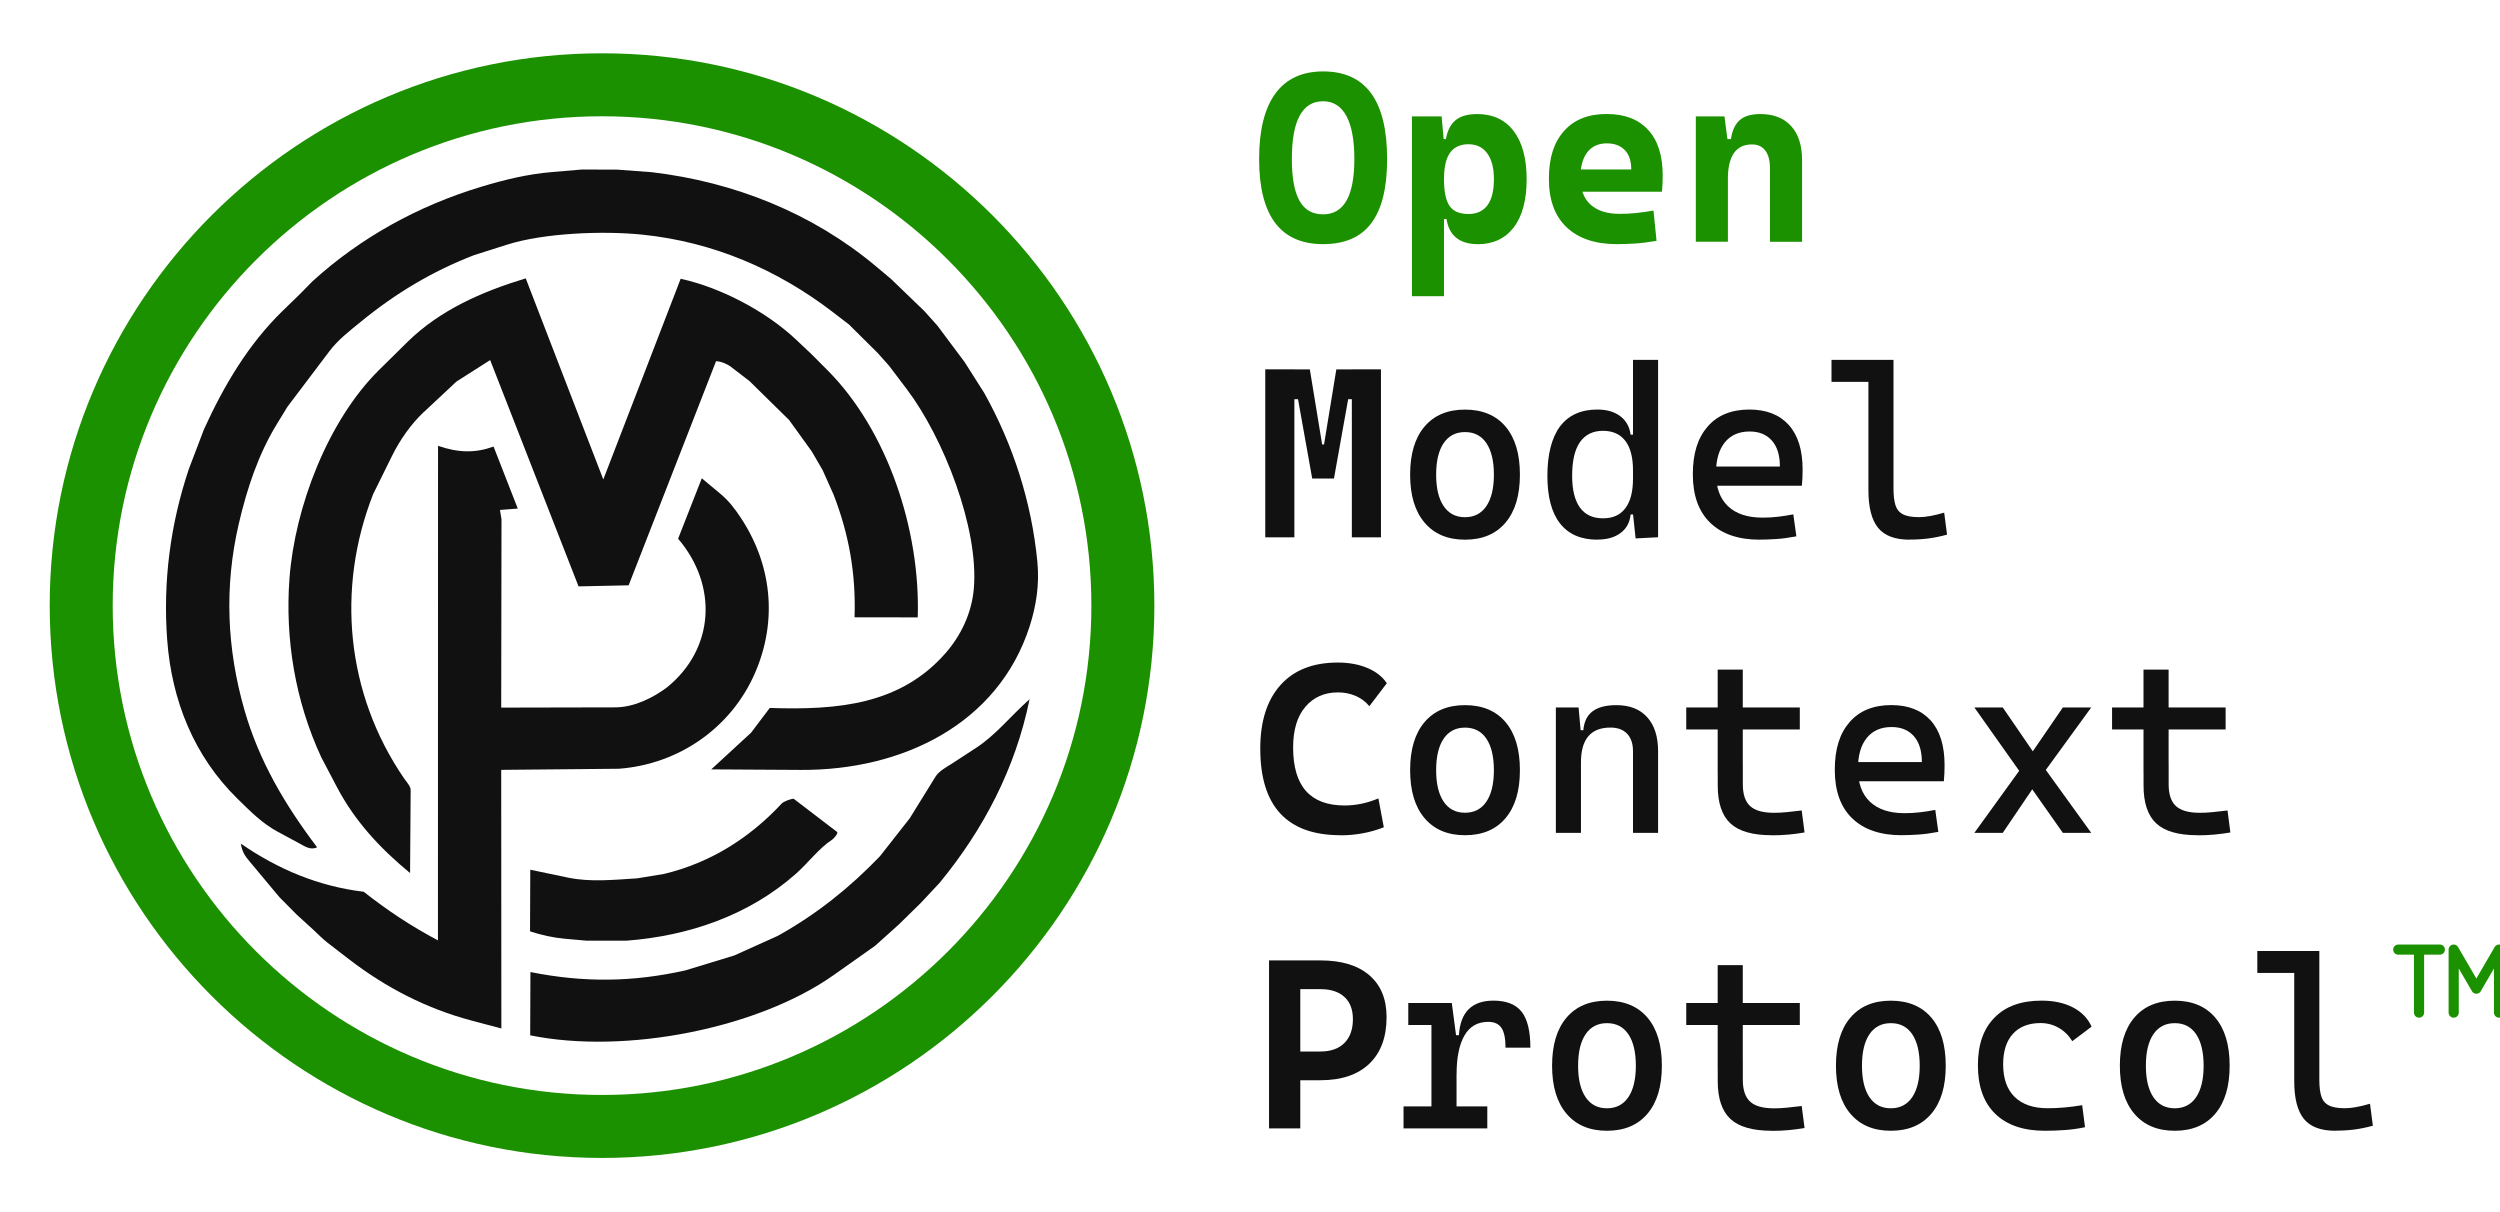
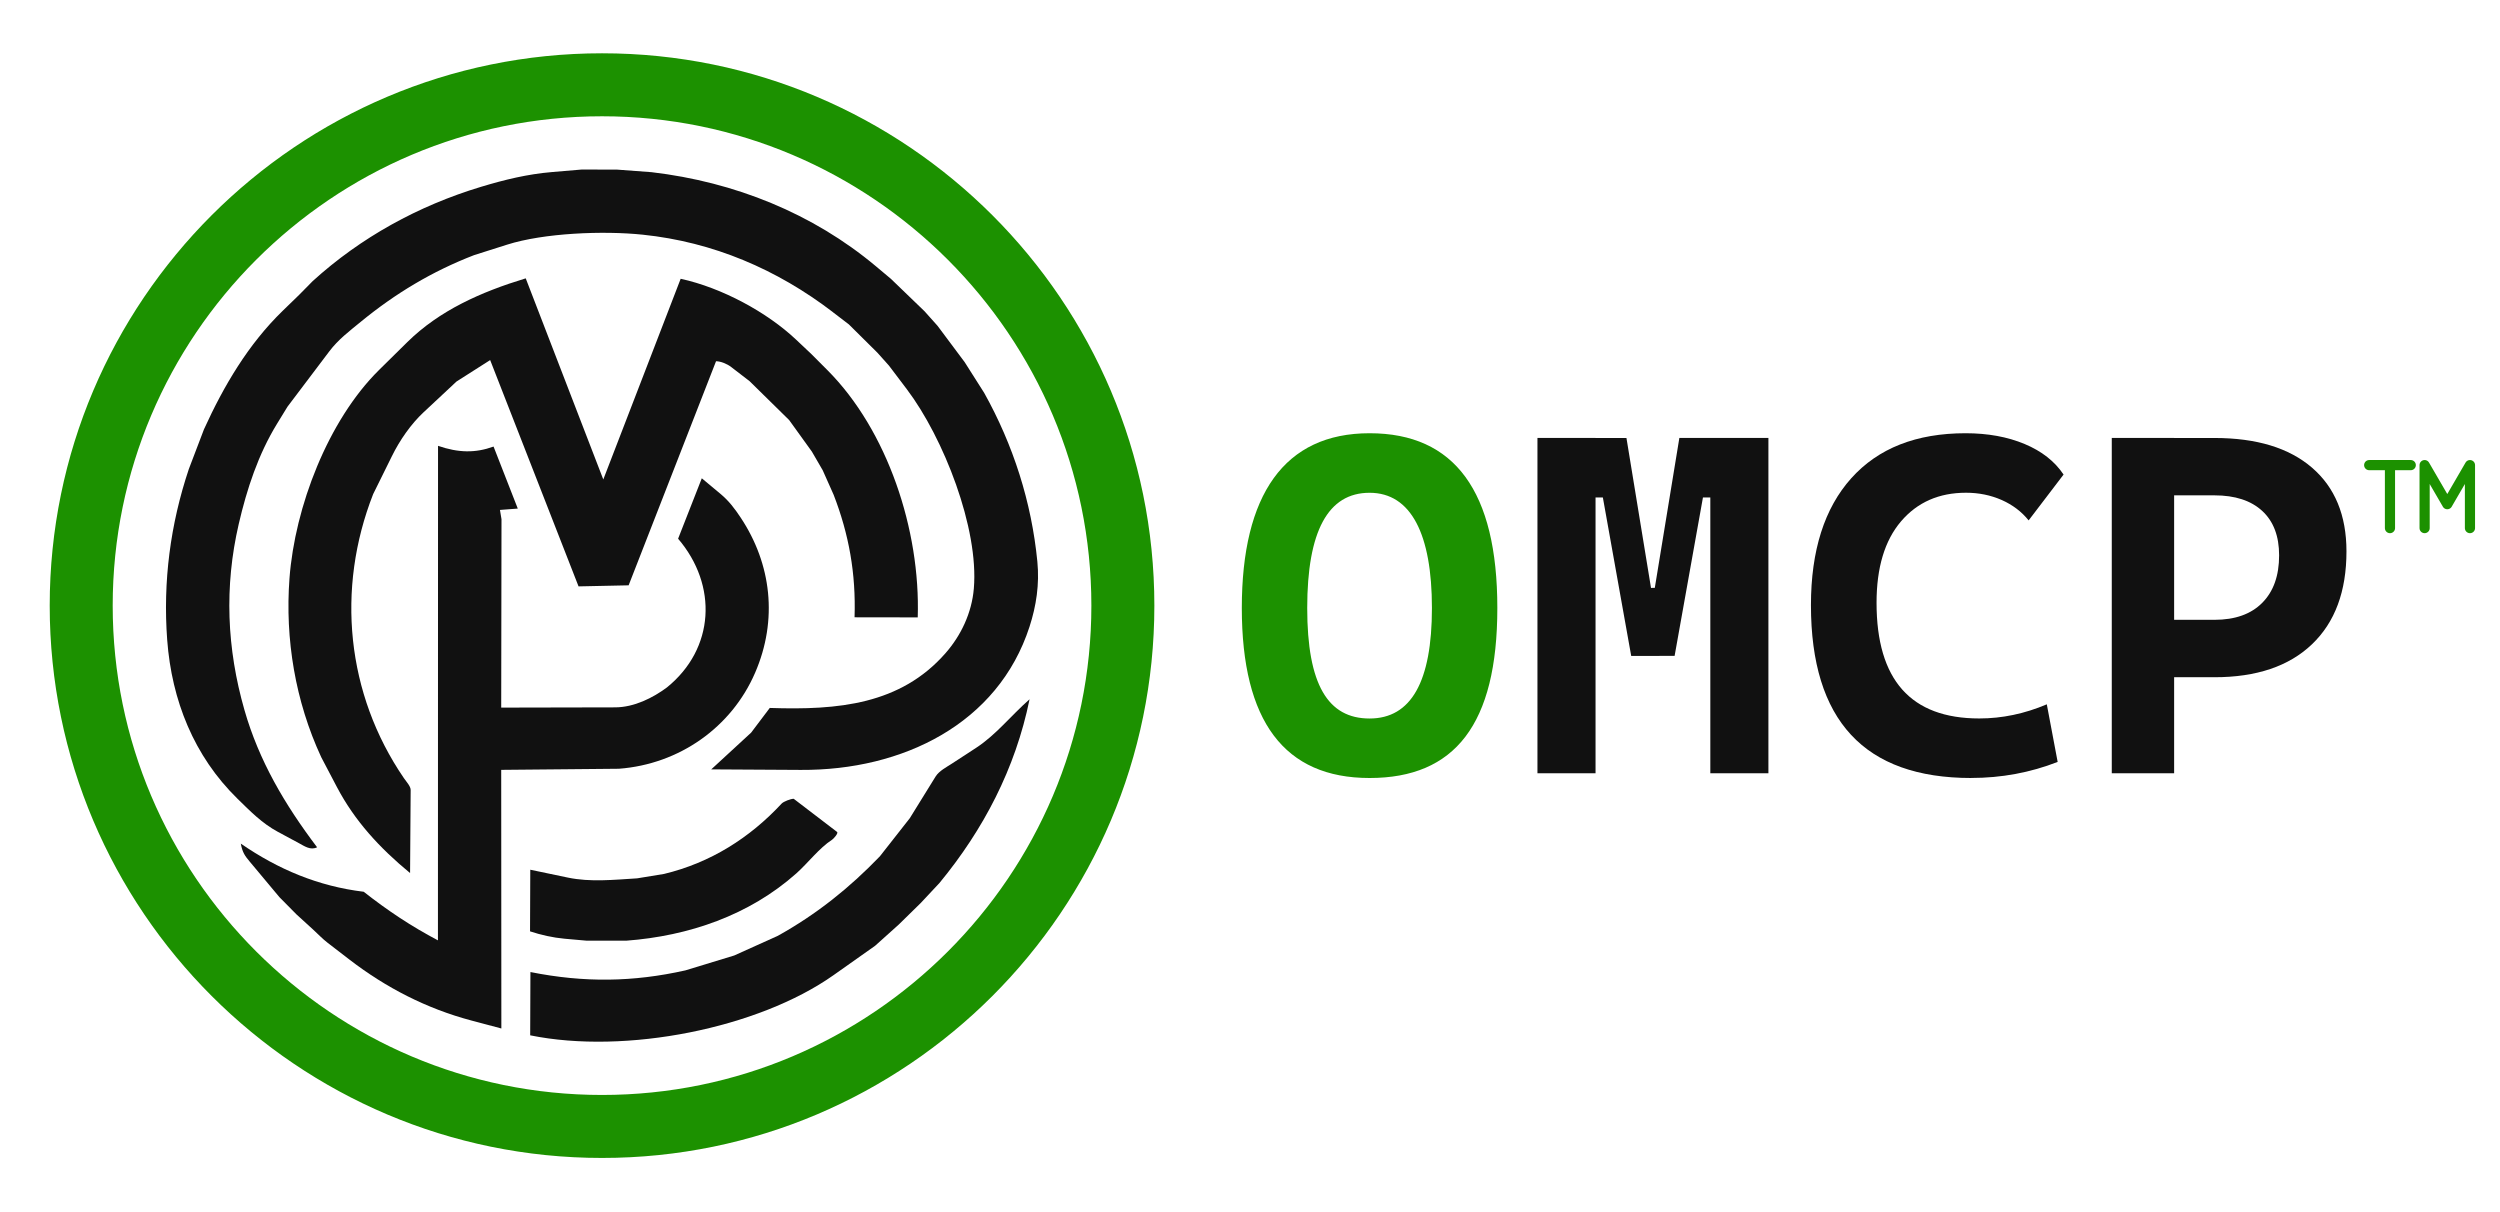
- <svg xmlns="http://www.w3.org/2000/svg" viewBox="0 0 516 250" role="img" aria-label="Open Model Context Protocol">
+ <svg xmlns="http://www.w3.org/2000/svg" viewBox="0 0 516 250" role="img" aria-label="omcp">
  <style>.st0 { fill: #1c9100; }</style>
  <g fill="#111111">
    <g>
-       <path d="M171.89,64.41c-11.53-8.83-24.71-14.46-39.21-15.97-8.13-.85-20.42-.36-28.03,2.06l-6.8,2.16c-8.65,3.34-16.26,7.92-23.34,13.72-2.41,1.98-4.68,3.67-6.58,6.19l-8.59,11.37-2.17,3.54c-3.86,6.3-6.21,13.41-7.9,20.7-2.99,12.91-2.46,25.67,1.19,38.39,2.98,10.4,8.27,19.43,14.99,28.31-1.37.67-2.58-.22-3.77-.86l-4.33-2.33c-3.27-1.76-5.68-4.24-8.32-6.82-9.01-8.81-13.59-20.33-14.52-32.78-.9-12.02.64-23.86,4.47-35.29l3.12-8.19c4.08-8.96,9.14-17.56,16.27-24.48l3.37-3.27,2.8-2.84c9.9-9,21.78-15.54,34.71-19.45,4.97-1.5,9.63-2.63,14.71-3.06l6.12-.52,7.31.02,7.11.53c17.12,2.01,33.28,8.51,46.29,19.42l3.1,2.6,6.94,6.69,2.68,3,5.6,7.5,4.02,6.33c6.01,10.76,9.78,22.54,10.98,34.83.46,4.71-.23,9.16-1.62,13.45-6.49,20.03-26.17,29.67-47.2,29.55l-18.49-.11,8.23-7.58,3.85-5.1c14.13.48,26.97-.7,36.27-11.3,3.23-3.68,5.43-8.36,5.85-13.34,1.06-12.45-6.25-31.11-13.82-41.13l-3.7-4.89-2.39-2.67-5.89-5.84-3.31-2.53Z" />
-       <path d="M119.42,121.05l-18.25-46.73-6.95,4.43-6.78,6.33c-2.64,2.47-4.94,5.79-6.55,9.07l-3.87,7.83c-7.67,19.55-5.55,41.24,6.34,58.62.48.7,1.41,1.69,1.4,2.45l-.12,17.15c-6.32-5.2-11.46-10.82-15.11-17.77l-3.23-6.15c-5.35-11.54-7.49-24.36-6.55-36.92,1.1-14.69,7.94-32.59,18.5-43.01l5.82-5.74c6.63-6.53,15.17-10.34,24.44-13.16l16.01,41.51,15.97-41.42c8.52,1.86,17.84,6.91,23.83,12.57l3.17,2.99,3.3,3.31c12.37,12.41,19.21,32.96,18.63,51.02l-13.04-.02c.3-9.03-1.16-17.13-4.31-25.27l-2.26-5.07-2.24-3.86-4.69-6.51-8.17-8.03-3.77-2.9c-.9-.7-2.22-1.21-3.15-1.21l-18.04,46.25-10.34.22Z" />
-       <path d="M155.84,138.89c-4.85,11.21-15.61,18.84-28.1,19.78l-24.29.23.03,53.38-6.2-1.65c-9.28-2.47-17.64-6.79-25.18-12.59l-4.48-3.45c-1.1-.85-1.98-1.8-3.02-2.75l-3.41-3.11-3.52-3.56-6.19-7.41c-.89-1.07-1.45-1.8-1.78-3.64,7.71,5.31,15.97,8.8,25.37,9.94,4.95,3.89,9.81,7.12,15.32,10.03l.02-102.07c4.21,1.45,7.69,1.52,11.46.15l5,12.8-3.68.28.32,1.92-.06,38.88,23.47-.05c3.99,0,7.88-1.99,10.74-4.12,9.87-7.99,10.52-21.08,2.3-30.69l4.89-12.47,3.91,3.26c1.67,1.4,2.89,3,4.12,4.86,6.34,9.55,7.71,21.09,2.97,32.03Z" />
-       <path d="M109.48,200.63c11.1,2.22,21.23,2.07,31.97-.34l10.1-3.08,8.98-4.05c7.99-4.44,14.79-9.88,21.08-16.42l6.17-7.86,5.33-8.61c.73-1.18,2.38-2.01,3.44-2.71l4.94-3.22c4.1-2.68,7.1-6.56,11.01-10.01-2.92,14.34-9.55,26.93-18.57,37.89l-3.88,4.15-4.55,4.46-4.88,4.38-8.59,6.07c-15.51,10.95-42.88,16.43-62.6,12.41l.05-13.05Z" />
+       <path d="M171.89,64.41c-11.53-8.83-24.71-14.46-39.21-15.97-8.13-.85-20.42-.36-28.03,2.06l-6.8,2.16c-8.65,3.34-16.26,7.92-23.34,13.72-2.41,1.98-4.68,3.67-6.58,6.19l-8.59,11.37-2.17,3.54c-3.86,6.3-6.21,13.41-7.9,20.7-2.99,12.91-2.46,25.67,1.19,38.39,2.98,10.4,8.27,19.43,14.99,28.31-1.37.67-2.58-.22-3.77-.86l-4.33-2.33c-3.27-1.76-5.68-4.24-8.32-6.82-9.01-8.81-13.59-20.33-14.52-32.78-.9-12.02.64-23.86,4.47-35.29l3.12-8.19c4.08-8.96,9.14-17.56,16.27-24.48l3.37-3.27,2.8-2.84c9.9-9,21.78-15.54,34.71-19.45,4.97-1.5,9.63-2.63,14.71-3.06l6.12-.52,7.31.02,7.11.53c17.12,2.01,33.28,8.51,46.29,19.42l3.1,2.6,6.94,6.69,2.68,3,5.6,7.5,4.02,6.33c6.01,10.76,9.78,22.54,10.98,34.83.46,4.71-.23,9.16-1.62,13.45-6.49,20.03-26.17,29.67-47.2,29.55l-18.49-.11,8.23-7.58,3.85-5.1c14.13.48,26.97-.7,36.27-11.3,3.23-3.68,5.43-8.36,5.85-13.34,1.06-12.45-6.25-31.11-13.82-41.13l-3.7-4.89-2.39-2.67-5.89-5.84-3.31-2.53h0Z" />
+       <path d="M119.42,121.05l-18.25-46.73-6.95,4.43-6.78,6.33c-2.64,2.47-4.94,5.79-6.55,9.07l-3.87,7.83c-7.67,19.55-5.55,41.24,6.34,58.62.48.7,1.41,1.69,1.4,2.45l-.12,17.15c-6.32-5.2-11.46-10.82-15.11-17.77l-3.23-6.15c-5.35-11.54-7.49-24.36-6.55-36.92,1.1-14.69,7.94-32.59,18.5-43.01l5.82-5.74c6.63-6.53,15.17-10.34,24.44-13.16l16.01,41.51,15.97-41.42c8.52,1.86,17.84,6.91,23.83,12.57l3.17,2.99,3.3,3.31c12.37,12.41,19.21,32.96,18.63,51.02l-13.04-.02c.3-9.03-1.16-17.13-4.31-25.27l-2.26-5.07-2.24-3.86-4.69-6.51-8.17-8.03-3.77-2.9c-.9-.7-2.22-1.21-3.15-1.21l-18.04,46.25-10.34.22v.02Z" />
+       <path d="M155.84,138.89c-4.85,11.21-15.61,18.84-28.1,19.78l-24.29.23.03,53.38-6.2-1.65c-9.28-2.47-17.64-6.79-25.18-12.59l-4.48-3.45c-1.1-.85-1.98-1.8-3.02-2.75l-3.41-3.11-3.52-3.56-6.19-7.41c-.89-1.07-1.45-1.8-1.78-3.64,7.71,5.31,15.97,8.8,25.37,9.94,4.95,3.89,9.81,7.12,15.32,10.03l.02-102.07c4.21,1.45,7.69,1.52,11.46.15l5,12.8-3.68.28.32,1.92-.06,38.88,23.47-.05c3.99,0,7.88-1.99,10.74-4.12,9.87-7.99,10.52-21.08,2.3-30.69l4.89-12.47,3.91,3.26c1.67,1.4,2.89,3,4.12,4.86,6.34,9.55,7.71,21.09,2.97,32.03v.02Z" />
+       <path d="M109.48,200.63c11.1,2.22,21.23,2.07,31.97-.34l10.1-3.08,8.98-4.05c7.99-4.44,14.79-9.88,21.08-16.42l6.17-7.86,5.33-8.61c.73-1.18,2.38-2.01,3.44-2.71l4.94-3.22c4.1-2.68,7.1-6.56,11.01-10.01-2.92,14.34-9.55,26.93-18.57,37.89l-3.88,4.15-4.55,4.46-4.88,4.38-8.59,6.07c-15.51,10.95-42.88,16.43-62.6,12.41l.05-13.05h0Z" />
      <path d="M121.01,194.15l-4.5-.4c-2.41-.22-4.87-.78-7.11-1.52l.05-12.72,7.79,1.63c4.6.96,9.44.45,14.26.15l5.56-.91c9.61-2.31,17.71-7.46,24.27-14.52.4-.43,1.89-1,2.49-.99l7.51,5.74,1.44,1.1c.32.25-.69,1.39-1.03,1.61-2.69,1.74-4.97,4.81-7.39,6.96-9.7,8.62-22.17,12.91-35.11,13.88h-8.23Z" />
      <path class="st0" d="M124.26,239c-62.86,0-114-51.14-114-114S61.4,11,124.26,11s114,51.14,114,114-51.14,114-114,114ZM124.26,24c-55.69,0-101,45.31-101,101s45.31,101,101,101,101-45.31,101-101S179.95,24,124.26,24Z" />
    </g>
    <g>
-       <path class="st0" d="M273.09,50.39c-8.81,0-13.21-5.86-13.21-17.58s4.4-18.07,13.21-18.07,13.21,6.02,13.21,18.07-4.4,17.58-13.21,17.58ZM273.09,44.24c4.3,0,6.45-3.81,6.45-11.43s-2.15-11.91-6.45-11.91-6.45,3.97-6.45,11.91,2.15,11.43,6.45,11.43Z" />
-       <path class="st0" d="M291.42,61.13V24.02h6.13l.49,5.47v31.64h-6.62ZM304.95,50.39c-1.81,0-3.26-.43-4.35-1.29-1.09-.86-1.77-2.16-2.03-3.88h-2.29l1.76-8.23c0,2.51.37,4.33,1.12,5.47.75,1.14,2.06,1.71,3.93,1.71,1.72,0,3.03-.6,3.92-1.81.89-1.2,1.33-2.99,1.33-5.37s-.46-4.07-1.37-5.33c-.91-1.26-2.21-1.89-3.88-1.89s-2.94.58-3.78,1.73c-.85,1.16-1.27,2.99-1.27,5.49l-1.51-8.28h1.9c.31-1.74.97-3.04,1.99-3.89s2.51-1.28,4.48-1.28c3.24,0,5.75,1.17,7.53,3.52s2.67,5.66,2.67,9.94-.89,7.63-2.67,9.94c-1.78,2.31-4.28,3.47-7.48,3.47Z" />
-       <path class="st0" d="M333.73,50.39c-4.48,0-7.93-1.16-10.38-3.48s-3.66-5.65-3.66-10,1.04-7.52,3.11-9.86,5-3.52,8.78-3.52,6.55,1.08,8.57,3.25c2.02,2.17,3.03,5.31,3.03,9.45,0,1.17-.05,2.29-.15,3.34h-18.99v-4.59h12.65c0-1.74-.44-3.08-1.33-4s-2.13-1.39-3.72-1.39c-1.73,0-3.06.61-4.02,1.84-.95,1.23-1.43,2.97-1.43,5.24,0,2.44.7,4.3,2.11,5.57s3.41,1.9,6.02,1.9c1.17,0,2.33-.06,3.47-.18,1.14-.12,2.3-.29,3.49-.5l.63,6.25c-1.66.29-3.17.48-4.54.56-1.37.08-2.58.12-3.64.12Z" />
-       <path class="st0" d="M350.02,49.9v-25.88h5.91l.71,5.47v20.41h-6.62ZM365.32,49.9v-15.21c0-1.56-.32-2.77-.96-3.61-.64-.85-1.56-1.27-2.75-1.27-3.32,0-4.98,2.39-4.98,7.18l-1.51-8.28h2.15c.24-1.74.84-3.04,1.78-3.89.94-.85,2.38-1.28,4.3-1.28,2.73,0,4.85.83,6.35,2.49,1.5,1.66,2.25,4,2.25,7.03v16.85h-6.62Z" />
-       <path d="M261.15,110.9v-34.67h6.01v34.67h-6.01ZM270.84,98.77l-2.93-16.38h-1.54l.39-6.15h3.59l2.54,15.5h.2l.68,7.03h-2.93ZM272.26,98.77l.73-7.03h.29l2.54-15.5h3.59l.39,6.15h-1.54l-2.93,16.38h-3.08ZM279.02,110.9v-34.67h6.01v34.67h-6.01Z" />
-       <path d="M302.38,111.39c-3.58,0-6.36-1.17-8.35-3.52-1.99-2.34-2.98-5.65-2.98-9.91s.99-7.59,2.98-9.92c1.99-2.34,4.77-3.5,8.35-3.5s6.38,1.17,8.36,3.5c1.98,2.34,2.97,5.64,2.97,9.92s-.99,7.57-2.97,9.91-4.76,3.52-8.36,3.52ZM302.38,106.75c1.9,0,3.37-.76,4.41-2.29,1.03-1.53,1.55-3.69,1.55-6.49s-.52-4.98-1.55-6.51c-1.03-1.52-2.5-2.28-4.41-2.28s-3.37.76-4.41,2.28c-1.03,1.52-1.55,3.69-1.55,6.51s.52,4.96,1.55,6.49c1.03,1.53,2.5,2.29,4.41,2.29Z" />
-       <path d="M329.7,111.39c-3.39,0-5.95-1.11-7.7-3.34-1.75-2.23-2.62-5.51-2.62-9.84s.87-7.89,2.62-10.21c1.75-2.31,4.32-3.47,7.7-3.47,1.94,0,3.51.46,4.72,1.37,1.21.91,1.92,2.18,2.14,3.81h2l-1.51,7.37c0-2.67-.53-4.7-1.58-6.08-1.05-1.38-2.59-2.08-4.63-2.08s-3.66.78-4.74,2.34-1.61,3.87-1.61,6.93c0,2.9.54,5.09,1.61,6.57,1.07,1.48,2.65,2.22,4.74,2.22s3.58-.69,4.63-2.08c1.05-1.38,1.58-3.41,1.58-6.08l1.76,7.37h-2.25c-.16,1.63-.85,2.9-2.06,3.81s-2.81,1.37-4.8,1.37ZM337.59,111.14l-.54-5.08v-31.79h5.18v36.62l-4.64.24Z" />
-       <path d="M363.22,111.39c-4.41,0-7.82-1.16-10.22-3.48s-3.6-5.65-3.6-10,1.02-7.52,3.05-9.86c2.03-2.34,4.91-3.52,8.62-3.52,3.5,0,6.21,1.06,8.12,3.17,1.91,2.12,2.87,5.19,2.87,9.23,0,1.19-.05,2.29-.15,3.32h-18.16v-3.96h13.62c0-2.33-.55-4.11-1.66-5.36s-2.64-1.87-4.59-1.87c-2.2,0-3.9.75-5.12,2.25-1.21,1.5-1.82,3.61-1.82,6.35,0,3,.83,5.27,2.5,6.84s4.04,2.34,7.12,2.34c1.07,0,2.13-.06,3.17-.18,1.04-.12,2.1-.29,3.17-.5l.63,4.54c-1.53.29-2.93.48-4.2.56-1.27.08-2.39.12-3.37.12Z" />
-       <path d="M378.02,78.82v-4.54h8.06v4.54h-8.06ZM394.13,111.39c-3,0-5.16-.81-6.49-2.44-1.33-1.63-2-4.23-2-7.81v-26.86h5.18v26.61c0,1.37.13,2.48.39,3.34.26.86.77,1.5,1.53,1.9.76.41,1.88.61,3.36.61,1.35,0,3.08-.31,5.18-.93l.59,4.54c-1.32.36-2.58.62-3.8.78-1.21.16-2.52.24-3.92.24Z" />
-       <path d="M276.7,172.39c-11.05,0-16.58-5.96-16.58-17.87,0-5.65,1.39-10.02,4.17-13.12s6.72-4.65,11.82-4.65c2.29,0,4.33.37,6.1,1.11,1.77.74,3.12,1.79,4.03,3.16l-3.61,4.74c-.73-.91-1.67-1.62-2.8-2.11-1.13-.5-2.36-.74-3.67-.74-2.8,0-5.04.99-6.73,2.97s-2.53,4.78-2.53,8.41c0,7.98,3.54,11.96,10.62,11.96,2.36,0,4.69-.49,6.98-1.46l1.12,5.96c-2.83,1.11-5.81,1.66-8.94,1.66Z" />
-       <path d="M302.38,172.39c-3.58,0-6.36-1.17-8.35-3.52-1.99-2.34-2.98-5.65-2.98-9.91s.99-7.59,2.98-9.92c1.99-2.34,4.77-3.5,8.35-3.5s6.38,1.17,8.36,3.5c1.98,2.34,2.97,5.64,2.97,9.92s-.99,7.57-2.97,9.91-4.76,3.52-8.36,3.52ZM302.38,167.75c1.9,0,3.37-.76,4.41-2.29,1.03-1.53,1.55-3.69,1.55-6.49s-.52-4.98-1.55-6.51c-1.03-1.52-2.5-2.28-4.41-2.28s-3.37.76-4.41,2.28c-1.03,1.52-1.55,3.69-1.55,6.51s.52,4.96,1.55,6.49c1.03,1.53,2.5,2.29,4.41,2.29Z" />
-       <path d="M321.13,171.9v-25.88h4.69l.49,5.47v20.41h-5.18ZM337.05,171.9v-16.85c0-1.56-.41-2.77-1.22-3.61-.81-.85-1.95-1.27-3.42-1.27-4.07,0-6.1,2.39-6.1,7.18l-1.51-6.64h2c.15-1.74.78-3.04,1.9-3.89s2.77-1.28,4.93-1.28c2.73,0,4.85.83,6.35,2.49,1.5,1.66,2.25,4,2.25,7.03v16.85h-5.18Z" />
-       <path d="M348.04,150.56v-4.54h23.44v4.54h-23.44ZM354.53,159.69v-21.48h5.18v21.48h-5.18ZM365.67,172.39c-3.92,0-6.76-.81-8.51-2.44-1.75-1.63-2.62-4.23-2.62-7.81v-4.39h5.18v4.15c0,2.05.5,3.54,1.5,4.47s2.65,1.39,4.94,1.39c.81,0,1.68-.04,2.59-.13.91-.09,1.95-.21,3.12-.35l.59,4.54c-1.14.2-2.25.34-3.33.44-1.08.1-2.23.15-3.46.15Z" />
-       <path d="M392.52,172.39c-4.41,0-7.82-1.16-10.22-3.48-2.4-2.32-3.6-5.65-3.6-10s1.02-7.52,3.05-9.86c2.03-2.34,4.91-3.52,8.62-3.52,3.5,0,6.21,1.06,8.12,3.17,1.91,2.12,2.87,5.19,2.87,9.23,0,1.19-.05,2.29-.15,3.32h-18.16v-3.96h13.62c0-2.33-.55-4.11-1.66-5.36-1.11-1.25-2.64-1.87-4.59-1.87-2.2,0-3.9.75-5.12,2.25-1.21,1.5-1.82,3.61-1.82,6.35,0,3,.83,5.27,2.5,6.84,1.67,1.56,4.04,2.34,7.12,2.34,1.07,0,2.13-.06,3.17-.18,1.04-.12,2.1-.29,3.17-.5l.63,4.54c-1.53.29-2.93.48-4.2.56-1.27.08-2.39.12-3.37.12Z" />
-       <path d="M425.77,171.9l-7.86-11.18-10.4-14.7h5.86l7.96,11.62,10.3,14.26h-5.86ZM407.51,171.9l10.3-14.26,7.96-11.62h5.86l-10.69,14.7-7.57,11.18h-5.86Z" />
-       <path d="M435.93,150.56v-4.54h23.44v4.54h-23.44ZM442.42,159.69v-21.48h5.18v21.48h-5.18ZM453.56,172.39c-3.92,0-6.76-.81-8.51-2.44-1.75-1.63-2.62-4.23-2.62-7.81v-4.39h5.18v4.15c0,2.05.5,3.54,1.5,4.47,1,.93,2.65,1.39,4.94,1.39.81,0,1.68-.04,2.59-.13.91-.09,1.95-.21,3.12-.35l.59,4.54c-1.14.2-2.25.34-3.33.44-1.08.1-2.23.15-3.46.15Z" />
-       <path d="M261.93,232.9v-34.67h6.45v34.67h-6.45ZM267.79,222.96v-5.93h4.76c2.13,0,3.78-.59,4.94-1.76s1.75-2.81,1.75-4.91c0-1.99-.58-3.52-1.75-4.59s-2.81-1.61-4.94-1.61h-4.66v-5.93h4.66c4.35,0,7.71,1.02,10.08,3.06,2.38,2.04,3.56,4.93,3.56,8.65,0,4.13-1.19,7.34-3.56,9.61-2.38,2.27-5.74,3.41-10.08,3.41h-4.76Z" />
-       <path d="M289.69,232.9v-4.54h17.29v4.54h-17.29ZM290.67,211.56v-4.54h8.64l.49,4.54h-9.13ZM295.45,232.9v-25.88h4.2l.98,7.42v18.46h-5.18ZM300.63,221.77l-1.51-8.11h2c.29-4.75,2.67-7.13,7.13-7.13,2.67,0,4.61.77,5.81,2.29,1.2,1.53,1.81,4,1.81,7.42h-5.13c0-1.89-.28-3.25-.84-4.08s-1.47-1.25-2.72-1.25c-2.2,0-3.84.94-4.92,2.82-1.08,1.88-1.62,4.55-1.62,8.02Z" />
-       <path d="M331.68,233.39c-3.58,0-6.36-1.17-8.35-3.52-1.99-2.34-2.98-5.65-2.98-9.91s.99-7.59,2.98-9.92c1.99-2.34,4.77-3.5,8.35-3.5s6.38,1.17,8.36,3.5c1.98,2.33,2.97,5.64,2.97,9.92s-.99,7.57-2.97,9.91-4.76,3.52-8.36,3.52ZM331.68,228.75c1.9,0,3.37-.76,4.41-2.29,1.03-1.53,1.55-3.69,1.55-6.49s-.52-4.98-1.55-6.51c-1.03-1.52-2.5-2.28-4.41-2.28s-3.37.76-4.41,2.28c-1.03,1.52-1.55,3.69-1.55,6.51s.52,4.96,1.55,6.49c1.03,1.53,2.5,2.29,4.41,2.29Z" />
-       <path d="M348.04,211.56v-4.54h23.44v4.54h-23.44ZM354.53,220.69v-21.48h5.18v21.48h-5.18ZM365.67,233.39c-3.92,0-6.76-.81-8.51-2.44-1.75-1.63-2.62-4.23-2.62-7.81v-4.39h5.18v4.15c0,2.05.5,3.54,1.5,4.47s2.65,1.39,4.94,1.39c.81,0,1.68-.04,2.59-.13.91-.09,1.95-.21,3.12-.35l.59,4.54c-1.14.2-2.25.34-3.33.44-1.08.1-2.23.15-3.46.15Z" />
-       <path d="M390.27,233.39c-3.58,0-6.36-1.17-8.35-3.52-1.99-2.34-2.98-5.65-2.98-9.91s.99-7.59,2.98-9.92c1.99-2.34,4.77-3.5,8.35-3.5s6.38,1.17,8.36,3.5c1.98,2.33,2.97,5.64,2.97,9.92s-.99,7.57-2.97,9.91c-1.98,2.34-4.76,3.52-8.36,3.52ZM390.27,228.75c1.9,0,3.37-.76,4.41-2.29,1.03-1.53,1.55-3.69,1.55-6.49s-.52-4.98-1.55-6.51c-1.03-1.52-2.5-2.28-4.41-2.28s-3.37.76-4.41,2.28c-1.03,1.52-1.55,3.69-1.55,6.51s.52,4.96,1.55,6.49c1.03,1.53,2.5,2.29,4.41,2.29Z" />
-       <path d="M422.06,233.39c-4.41,0-7.82-1.16-10.22-3.48-2.4-2.32-3.6-5.65-3.6-10s1.13-7.52,3.41-9.86c2.27-2.34,5.51-3.52,9.73-3.52,2.52,0,4.68.47,6.48,1.4,1.8.94,3.08,2.26,3.84,3.97l-3.98,3c-.73-1.19-1.67-2.11-2.81-2.76-1.14-.65-2.38-.98-3.74-.98-2.44,0-4.34.74-5.69,2.21-1.35,1.47-2.03,3.57-2.03,6.29,0,2.95.79,5.2,2.38,6.75,1.59,1.55,3.85,2.33,6.8,2.33,1.2,0,2.41-.06,3.61-.17,1.2-.11,2.38-.27,3.52-.46l.59,4.54c-1.33.29-2.71.49-4.14.59-1.42.1-2.81.15-4.16.15Z" />
-       <path d="M448.87,233.39c-3.58,0-6.36-1.17-8.35-3.52-1.99-2.34-2.98-5.65-2.98-9.91s.99-7.59,2.98-9.92c1.99-2.34,4.77-3.5,8.35-3.5s6.38,1.17,8.36,3.5c1.98,2.33,2.97,5.64,2.97,9.92s-.99,7.57-2.97,9.91c-1.98,2.34-4.76,3.52-8.36,3.52ZM448.87,228.75c1.9,0,3.37-.76,4.41-2.29,1.03-1.53,1.55-3.69,1.55-6.49s-.52-4.98-1.55-6.51c-1.03-1.52-2.5-2.28-4.41-2.28s-3.37.76-4.41,2.28c-1.03,1.52-1.55,3.69-1.55,6.51s.52,4.96,1.55,6.49c1.03,1.53,2.5,2.29,4.41,2.29Z" />
-       <path d="M465.91,200.82v-4.54h8.06v4.54h-8.06ZM482.02,233.39c-3,0-5.16-.81-6.49-2.44-1.33-1.63-2-4.23-2-7.81v-26.86h5.18v26.61c0,1.37.13,2.48.39,3.34.26.86.77,1.5,1.53,1.9.76.41,1.88.61,3.36.61,1.35,0,3.08-.31,5.18-.93l.59,4.54c-1.32.36-2.58.62-3.8.78-1.21.16-2.52.24-3.92.24Z" />
+       <path class="st0" d="M282.68,160.58c-17.58,0-26.37-11.7-26.37-35.09s8.79-36.07,26.37-36.07,26.37,12.02,26.37,36.07-8.79,35.09-26.37,35.09ZM282.68,148.3c8.58,0,12.87-7.6,12.87-22.81s-4.29-23.78-12.87-23.78-12.87,7.93-12.87,23.78,4.29,22.81,12.87,22.81Z" />
+       <path d="M317.33,159.6v-69.21h11.99v69.21h-11.99ZM336.68,135.38l-5.85-32.7h-3.07l.78-12.28h7.16l5.07,30.95h.39l1.36,14.04h-5.85ZM339.51,135.38l1.46-14.04h.58l5.07-30.95h7.16l.78,12.28h-3.07l-5.85,32.7h-6.14ZM353.01,159.6v-69.21h11.99v69.21h-11.99Z" />
+       <path d="M406.87,160.58c-22.06,0-33.09-11.89-33.09-35.68,0-11.27,2.78-20.01,8.33-26.2,5.56-6.19,13.42-9.28,23.59-9.28,4.58,0,8.64.74,12.18,2.22,3.54,1.48,6.22,3.58,8.04,6.31l-7.21,9.46c-1.46-1.82-3.32-3.22-5.58-4.22-2.26-.99-4.7-1.49-7.34-1.49-5.59,0-10.06,1.97-13.43,5.92-3.36,3.95-5.04,9.55-5.04,16.79,0,15.92,7.07,23.88,21.2,23.88,4.71,0,9.36-.97,13.94-2.92l2.24,11.89c-5.65,2.21-11.6,3.31-17.84,3.31Z" />
+       <path d="M435.87,159.6v-69.21h12.87v69.21h-12.87ZM447.56,139.77v-11.84h9.5c4.26,0,7.55-1.17,9.87-3.51,2.32-2.34,3.48-5.6,3.48-9.8,0-3.96-1.16-7.02-3.48-9.16-2.32-2.14-5.61-3.22-9.87-3.22h-9.31v-11.84h9.31c8.68,0,15.39,2.04,20.13,6.12,4.74,4.08,7.12,9.84,7.12,17.28,0,8.25-2.37,14.65-7.12,19.18-4.74,4.53-11.45,6.8-20.13,6.8h-9.5Z" />
    </g>
  </g>
  <g fill="none" stroke="#1c9100" stroke-width="2.1" stroke-linecap="round" stroke-linejoin="round">
-     <path d="M495,196 H503.58 M499.29,196 V209" />
-     <path d="M506.44,209 V196 L511.12,204.06 L515.80,196 V209" />
+     <path d="M489,96 H497.58 M493.29,96 V109" />
+     <path d="M500.44,109 V96 L505.12,104.06 L509.80,96 V109" />
  </g>
</svg>
